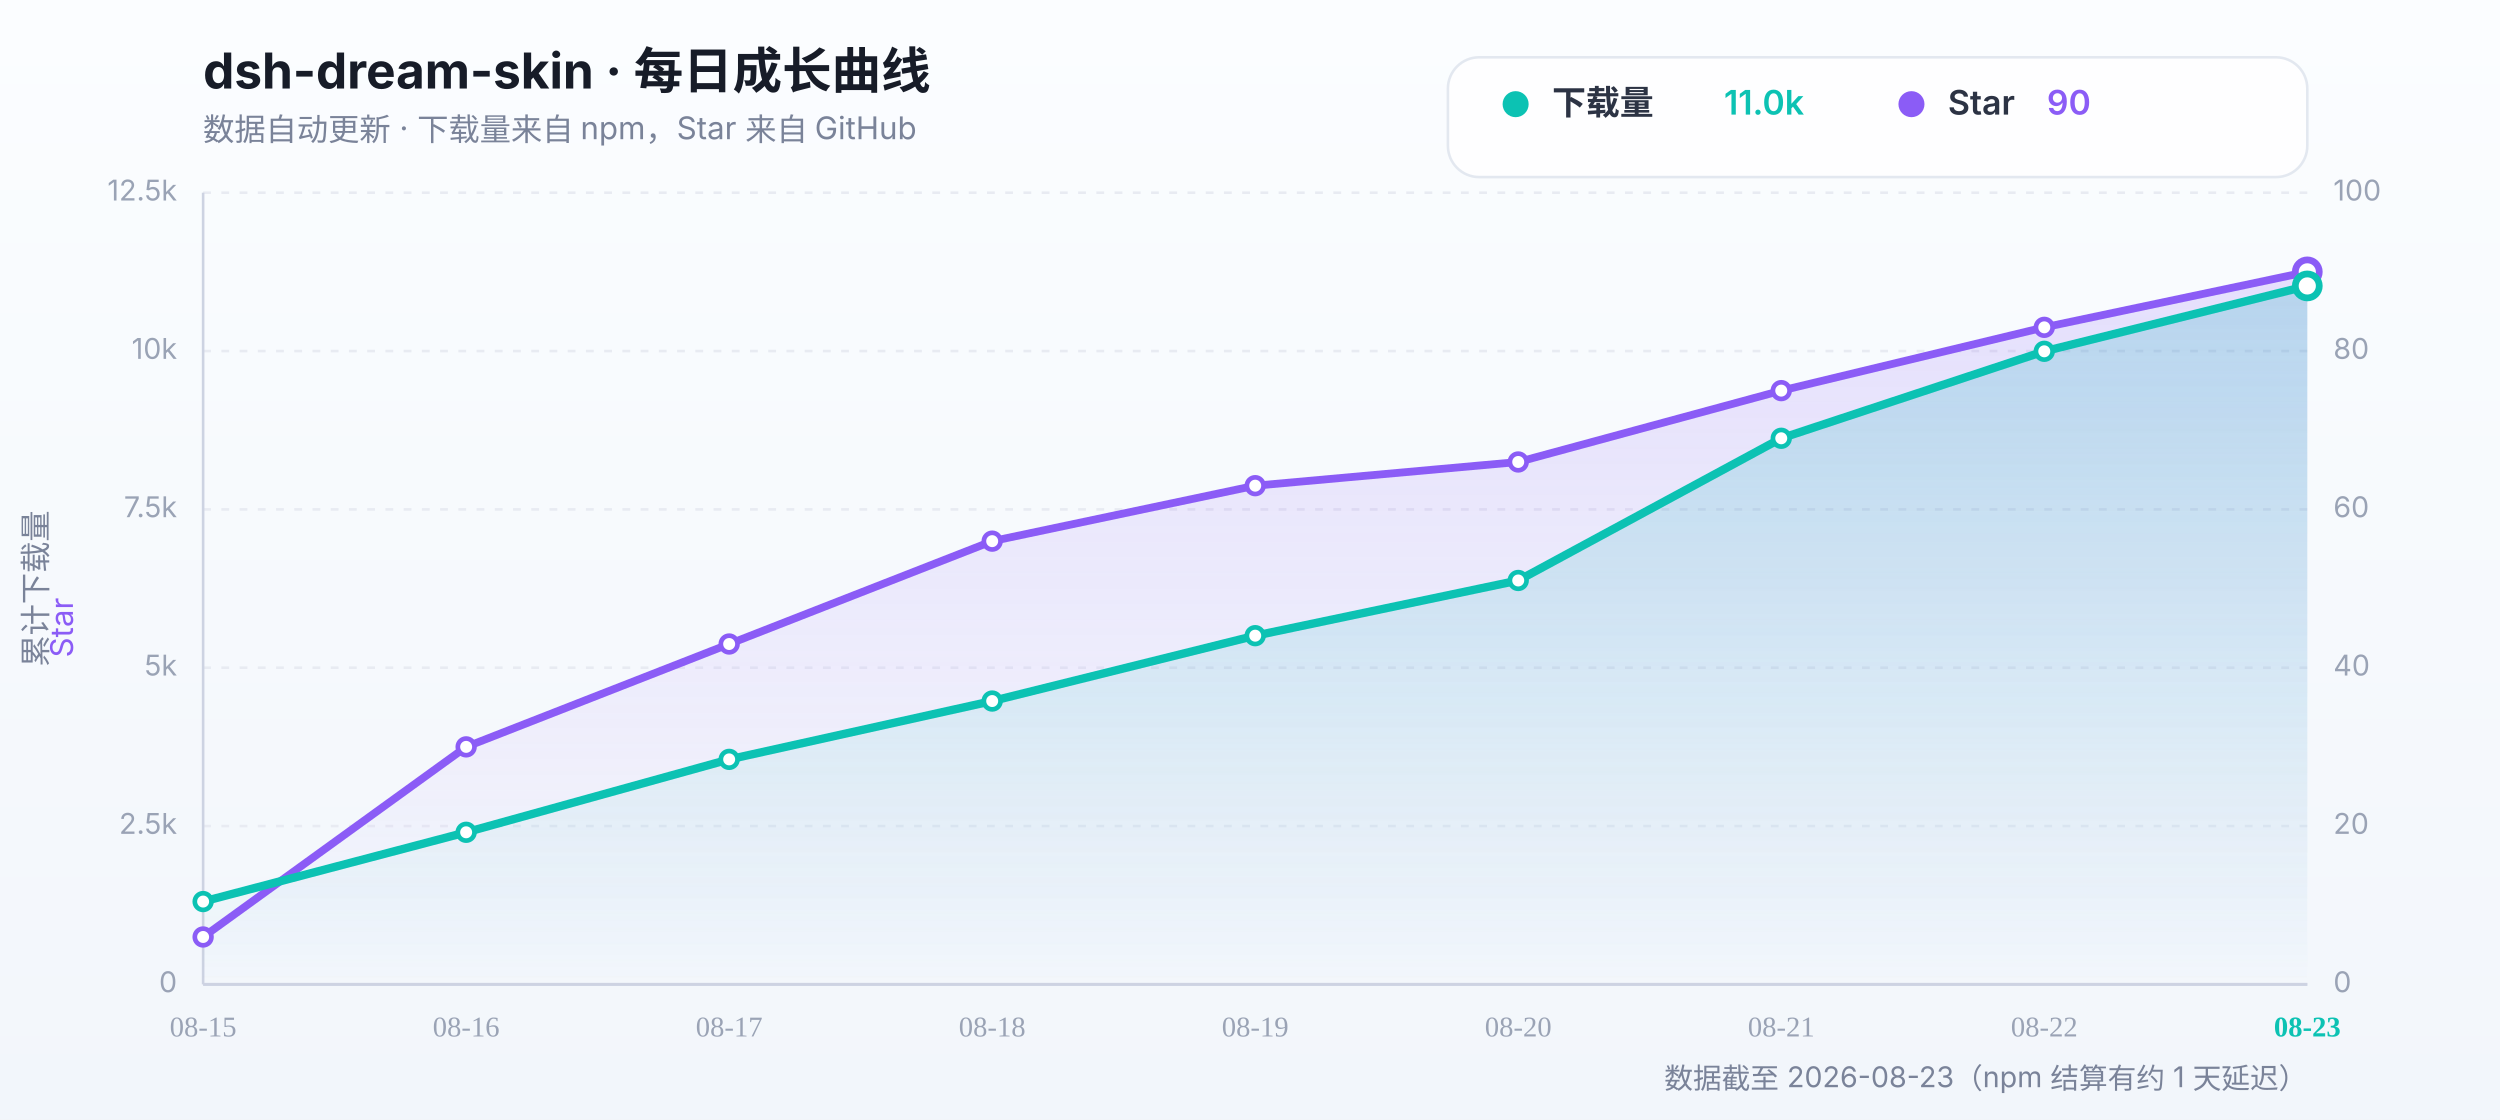
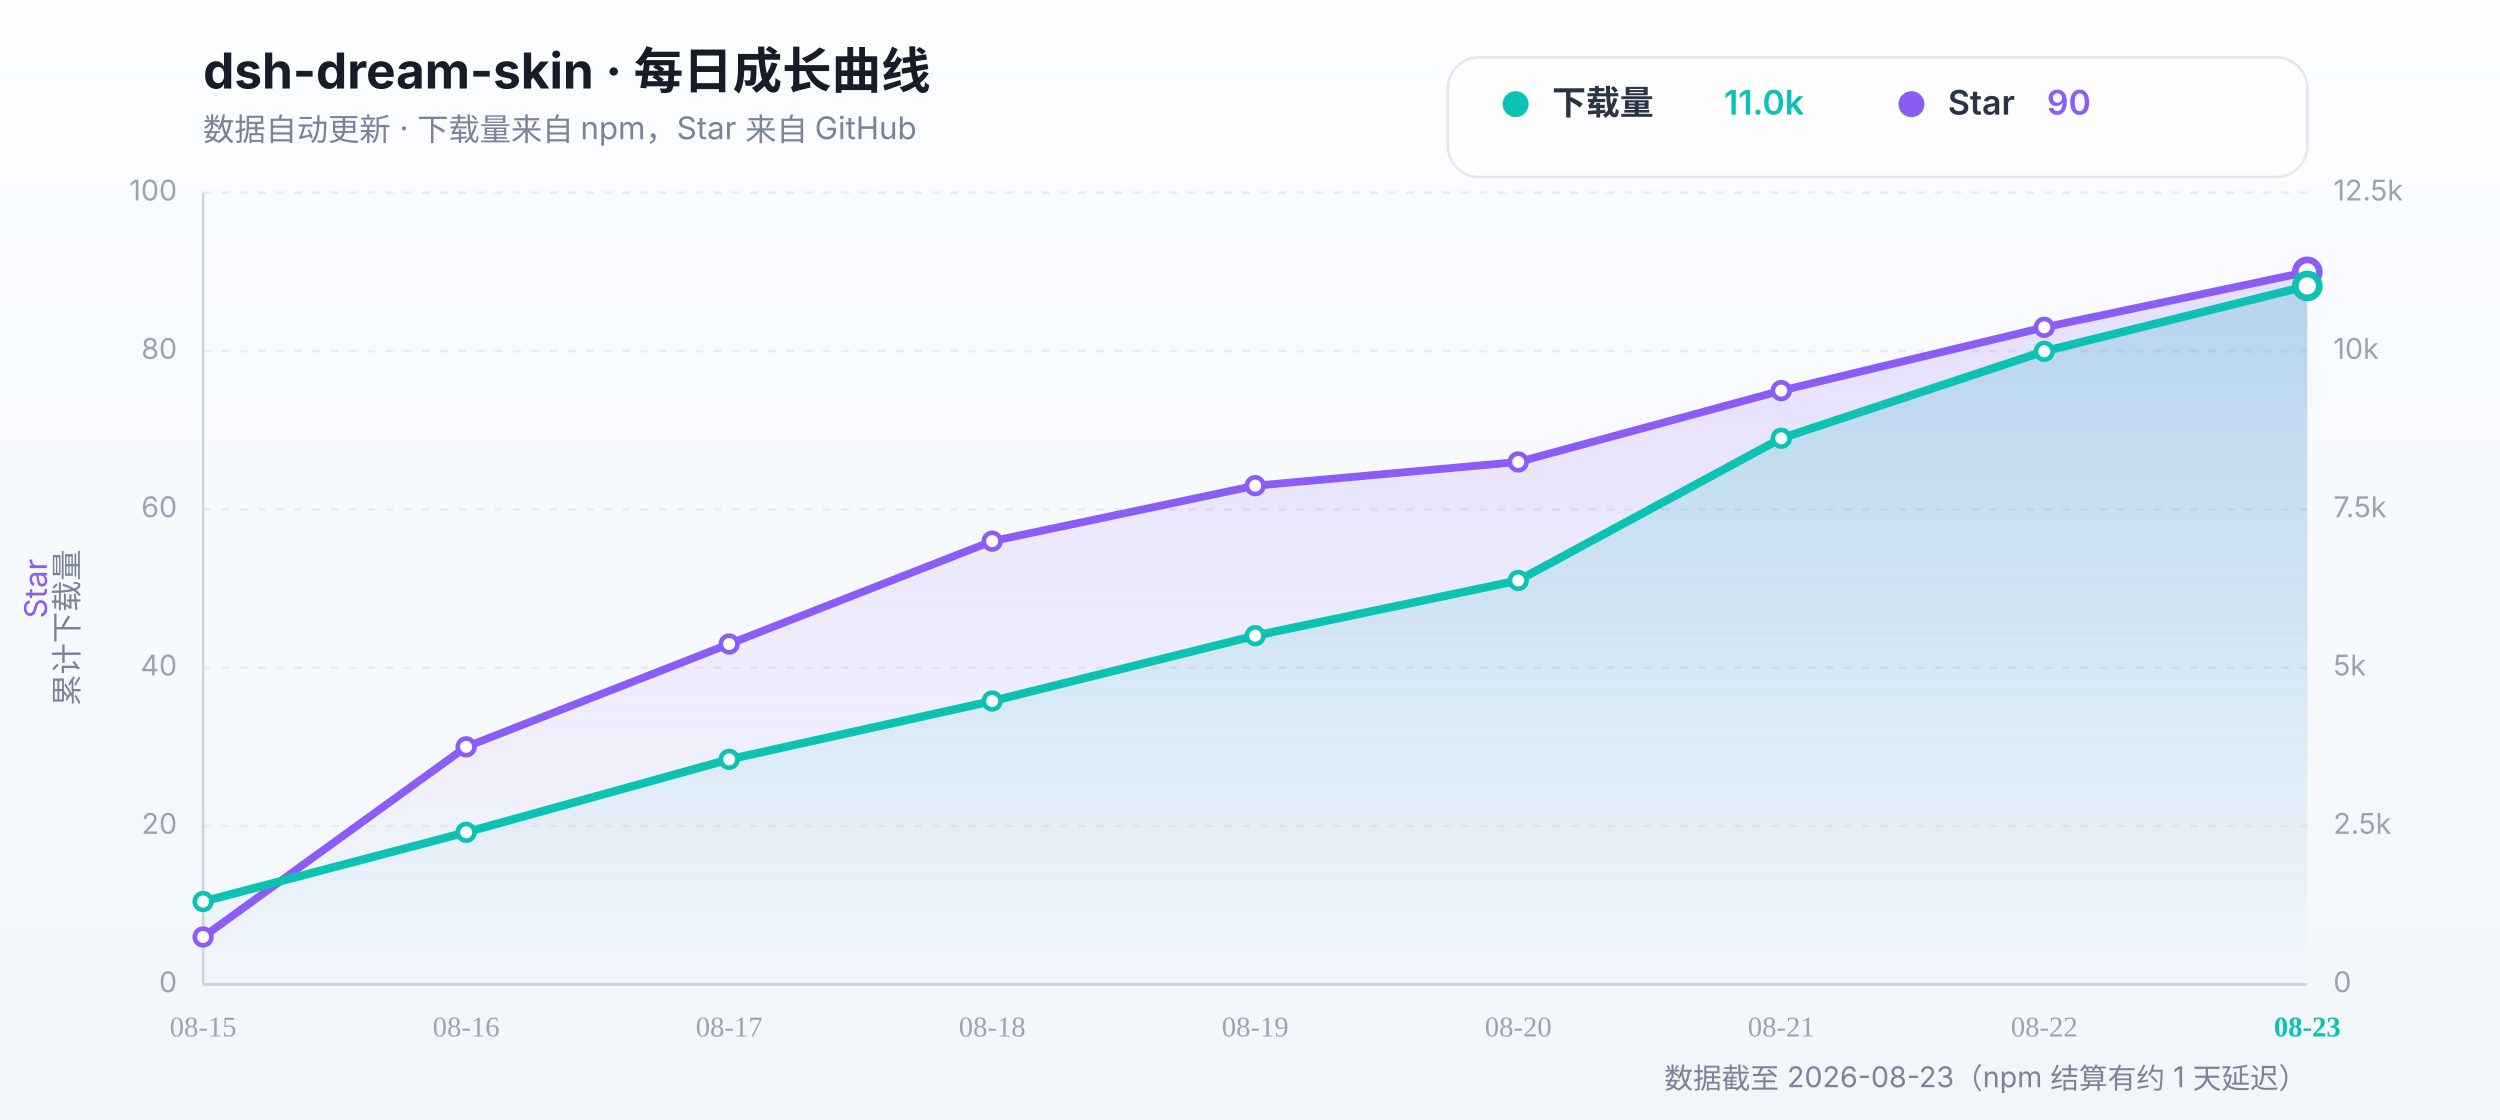
<svg xmlns="http://www.w3.org/2000/svg" width="960" height="430" viewBox="0 0 960 430" role="img" aria-label="dsh-dream-skin 每日 Star 与累计下载量双轴折线图">
  <defs>
    <linearGradient id="gradDl" x1="0" y1="0" x2="0" y2="1">
      <stop offset="0%" stop-color="#0cc2b3" stop-opacity="0.24" />
      <stop offset="100%" stop-color="#0cc2b3" stop-opacity="0" />
    </linearGradient>
    <linearGradient id="gradSt" x1="0" y1="0" x2="0" y2="1">
      <stop offset="0%" stop-color="#8b5cf6" stop-opacity="0.18" />
      <stop offset="100%" stop-color="#8b5cf6" stop-opacity="0" />
    </linearGradient>
    <linearGradient id="bgGrad" x1="0" y1="0" x2="0" y2="1">
      <stop offset="0%" stop-color="#fbfdff" />
      <stop offset="100%" stop-color="#f2f6fb" />
    </linearGradient>
  </defs>
  <rect width="960" height="430" fill="url(#bgGrad)" />
  <g font-family="system-ui,-apple-system,'Segoe UI',sans-serif">
-     <text x="18" y="226" font-size="12" fill="#7a8399" transform="rotate(-90 18 226)" text-anchor="middle">累计下载量</text>
-     <text x="28" y="241" font-size="12" fill="#8b5cf6" transform="rotate(-90 28 241)" text-anchor="middle">Star</text>
+     <text x="18" y="226" font-size="12" fill="#8b5cf6" transform="rotate(-90 18 226)" text-anchor="middle">Star</text>
+     <text x="30" y="241" font-size="12" fill="#7a8399" transform="rotate(-90 30 241)" text-anchor="middle">累计下载量</text>
  </g>
  <text x="78" y="34" font-size="19" font-weight="700" fill="#171c28" font-family="system-ui,-apple-system,'Segoe UI',sans-serif">dsh-dream-skin · 每日成长曲线</text>
  <text x="78" y="54" font-size="12" fill="#7a8399" font-family="system-ui,-apple-system,'Segoe UI',sans-serif">数据自动更新 · 下载量来自 npm，Star 来自 GitHub</text>
  <g font-family="system-ui,-apple-system,'Segoe UI',sans-serif">
    <rect x="556" y="22" width="330" height="46" rx="12" fill="#ffffff" fill-opacity="0.72" stroke="#e3e8f0" stroke-width="1" />
    <circle cx="582" cy="40" r="5" fill="#0cc2b3" />
    <text x="596" y="44" font-size="13" font-weight="600" fill="#2c3344">下载量</text>
    <text x="662" y="44" font-size="13" font-weight="600" fill="#0cc2b3">11.0k</text>
    <circle cx="734" cy="40" r="5" fill="#8b5cf6" />
    <text x="748" y="44" font-size="13" font-weight="600" fill="#2c3344">Star</text>
    <text x="786" y="44" font-size="13" font-weight="600" fill="#8b5cf6">90</text>
  </g>
  <line x1="78" y1="378.0" x2="886" y2="378.0" stroke="#d3d9e8" stroke-width="1.2" />
  <line x1="78" y1="317.2" x2="886" y2="317.2" stroke="#e8ebf2" stroke-width="1" stroke-dasharray="3 4" />
  <line x1="78" y1="256.4" x2="886" y2="256.4" stroke="#e8ebf2" stroke-width="1" stroke-dasharray="3 4" />
  <line x1="78" y1="195.6" x2="886" y2="195.6" stroke="#e8ebf2" stroke-width="1" stroke-dasharray="3 4" />
  <line x1="78" y1="134.8" x2="886" y2="134.8" stroke="#e8ebf2" stroke-width="1" stroke-dasharray="3 4" />
  <line x1="78" y1="74.0" x2="886" y2="74.0" stroke="#e8ebf2" stroke-width="1" stroke-dasharray="3 4" />
  <g font-family="system-ui,-apple-system,'Segoe UI',sans-serif">
    <text x="68" y="381.0" text-anchor="end" font-size="11" fill="#9aa3b5">0</text>
-     <text x="68" y="320.2" text-anchor="end" font-size="11" fill="#9aa3b5">2.5k</text>
-     <text x="68" y="259.4" text-anchor="end" font-size="11" fill="#9aa3b5">5k</text>
-     <text x="68" y="198.6" text-anchor="end" font-size="11" fill="#9aa3b5">7.5k</text>
-     <text x="68" y="137.8" text-anchor="end" font-size="11" fill="#9aa3b5">10k</text>
-     <text x="68" y="77.0" text-anchor="end" font-size="11" fill="#9aa3b5">12.5k</text>
+     <text x="68" y="320.2" text-anchor="end" font-size="11" fill="#9aa3b5">20</text>
+     <text x="68" y="259.4" text-anchor="end" font-size="11" fill="#9aa3b5">40</text>
+     <text x="68" y="198.6" text-anchor="end" font-size="11" fill="#9aa3b5">60</text>
+     <text x="68" y="137.8" text-anchor="end" font-size="11" fill="#9aa3b5">80</text>
+     <text x="68" y="77.0" text-anchor="end" font-size="11" fill="#9aa3b5">100</text>
    <text x="896" y="381.0" text-anchor="start" font-size="11" fill="#9aa3b5">0</text>
-     <text x="896" y="320.2" text-anchor="start" font-size="11" fill="#9aa3b5">20</text>
-     <text x="896" y="259.4" text-anchor="start" font-size="11" fill="#9aa3b5">40</text>
-     <text x="896" y="198.6" text-anchor="start" font-size="11" fill="#9aa3b5">60</text>
-     <text x="896" y="137.8" text-anchor="start" font-size="11" fill="#9aa3b5">80</text>
-     <text x="896" y="77.0" text-anchor="start" font-size="11" fill="#9aa3b5">100</text>
+     <text x="896" y="320.2" text-anchor="start" font-size="11" fill="#9aa3b5">2.5k</text>
+     <text x="896" y="259.4" text-anchor="start" font-size="11" fill="#9aa3b5">5k</text>
+     <text x="896" y="198.6" text-anchor="start" font-size="11" fill="#9aa3b5">7.5k</text>
+     <text x="896" y="137.8" text-anchor="start" font-size="11" fill="#9aa3b5">10k</text>
+     <text x="896" y="77.0" text-anchor="start" font-size="11" fill="#9aa3b5">12.5k</text>
  </g>
  <line x1="78" y1="74" x2="78" y2="378" stroke="#cdd3e2" stroke-width="1" />
  <line x1="78" y1="378" x2="886" y2="378" stroke="#cdd3e2" stroke-width="1" />
  <path d="M 78.0 378.0 L 78.0 346.2 L 179.0 319.6 L 280.0 291.6 L 381.0 269.2 L 482.0 244.1 L 583.0 222.9 L 684.0 168.3 L 785.0 134.9 L 886.0 109.8 L 886.0 378.0 Z" fill="url(#gradDl)" stroke="none" />
  <path d="M 78.0 378.0 L 78.0 359.8 L 179.0 286.8 L 280.0 247.3 L 381.0 207.8 L 482.0 186.5 L 583.0 177.4 L 684.0 150.0 L 785.0 125.7 L 886.0 104.4 L 886.0 378.0 Z" fill="url(#gradSt)" stroke="none" />
  <polyline points="78.0,359.8 179.0,286.8 280.0,247.3 381.0,207.8 482.0,186.5 583.0,177.4 684.0,150.0 785.0,125.7 886.0,104.4" fill="none" stroke="#8b5cf6" stroke-width="3" stroke-linecap="round" stroke-linejoin="round" />
  <circle cx="78.0" cy="359.8" r="3.2" fill="#ffffff" stroke="#8b5cf6" stroke-width="1.8" />
  <circle cx="179.0" cy="286.8" r="3.2" fill="#ffffff" stroke="#8b5cf6" stroke-width="1.8" />
  <circle cx="280.0" cy="247.3" r="3.2" fill="#ffffff" stroke="#8b5cf6" stroke-width="1.8" />
  <circle cx="381.0" cy="207.8" r="3.2" fill="#ffffff" stroke="#8b5cf6" stroke-width="1.8" />
  <circle cx="482.0" cy="186.5" r="3.2" fill="#ffffff" stroke="#8b5cf6" stroke-width="1.8" />
  <circle cx="583.0" cy="177.4" r="3.2" fill="#ffffff" stroke="#8b5cf6" stroke-width="1.8" />
  <circle cx="684.0" cy="150.0" r="3.2" fill="#ffffff" stroke="#8b5cf6" stroke-width="1.8" />
  <circle cx="785.0" cy="125.7" r="3.2" fill="#ffffff" stroke="#8b5cf6" stroke-width="1.8" />
  <circle cx="886.0" cy="104.4" r="4.6" fill="#ffffff" stroke="#8b5cf6" stroke-width="2.6" />
  <polyline points="78.0,346.2 179.0,319.6 280.0,291.6 381.0,269.2 482.0,244.1 583.0,222.9 684.0,168.3 785.0,134.9 886.0,109.8" fill="none" stroke="#0cc2b3" stroke-width="3.2" stroke-linecap="round" stroke-linejoin="round" />
  <circle cx="78.0" cy="346.2" r="3.2" fill="#ffffff" stroke="#0cc2b3" stroke-width="1.8" />
  <circle cx="179.0" cy="319.6" r="3.2" fill="#ffffff" stroke="#0cc2b3" stroke-width="1.8" />
  <circle cx="280.0" cy="291.6" r="3.2" fill="#ffffff" stroke="#0cc2b3" stroke-width="1.8" />
  <circle cx="381.0" cy="269.2" r="3.2" fill="#ffffff" stroke="#0cc2b3" stroke-width="1.8" />
  <circle cx="482.0" cy="244.1" r="3.2" fill="#ffffff" stroke="#0cc2b3" stroke-width="1.8" />
  <circle cx="583.0" cy="222.9" r="3.2" fill="#ffffff" stroke="#0cc2b3" stroke-width="1.8" />
  <circle cx="684.0" cy="168.3" r="3.2" fill="#ffffff" stroke="#0cc2b3" stroke-width="1.8" />
  <circle cx="785.0" cy="134.9" r="3.2" fill="#ffffff" stroke="#0cc2b3" stroke-width="1.8" />
  <circle cx="886.0" cy="109.8" r="4.6" fill="#ffffff" stroke="#0cc2b3" stroke-width="2.6" />
  <text x="78.0" y="398" text-anchor="middle" font-size="11" fill="#9aa3b5">08-15</text>
  <text x="179.0" y="398" text-anchor="middle" font-size="11" fill="#9aa3b5">08-16</text>
  <text x="280.0" y="398" text-anchor="middle" font-size="11" fill="#9aa3b5">08-17</text>
  <text x="381.0" y="398" text-anchor="middle" font-size="11" fill="#9aa3b5">08-18</text>
  <text x="482.0" y="398" text-anchor="middle" font-size="11" fill="#9aa3b5">08-19</text>
  <text x="583.0" y="398" text-anchor="middle" font-size="11" fill="#9aa3b5">08-20</text>
  <text x="684.0" y="398" text-anchor="middle" font-size="11" fill="#9aa3b5">08-21</text>
  <text x="785.0" y="398" text-anchor="middle" font-size="11" fill="#9aa3b5">08-22</text>
  <text x="886.0" y="398" text-anchor="middle" font-size="11" fill="#0cc2b3" font-weight="600">08-23</text>
  <text x="886" y="418" text-anchor="end" font-size="11" fill="#7a8399" font-family="system-ui,-apple-system,'Segoe UI',sans-serif">数据截至 2026-08-23（npm 结算有约 1 天延迟）</text>
</svg>
